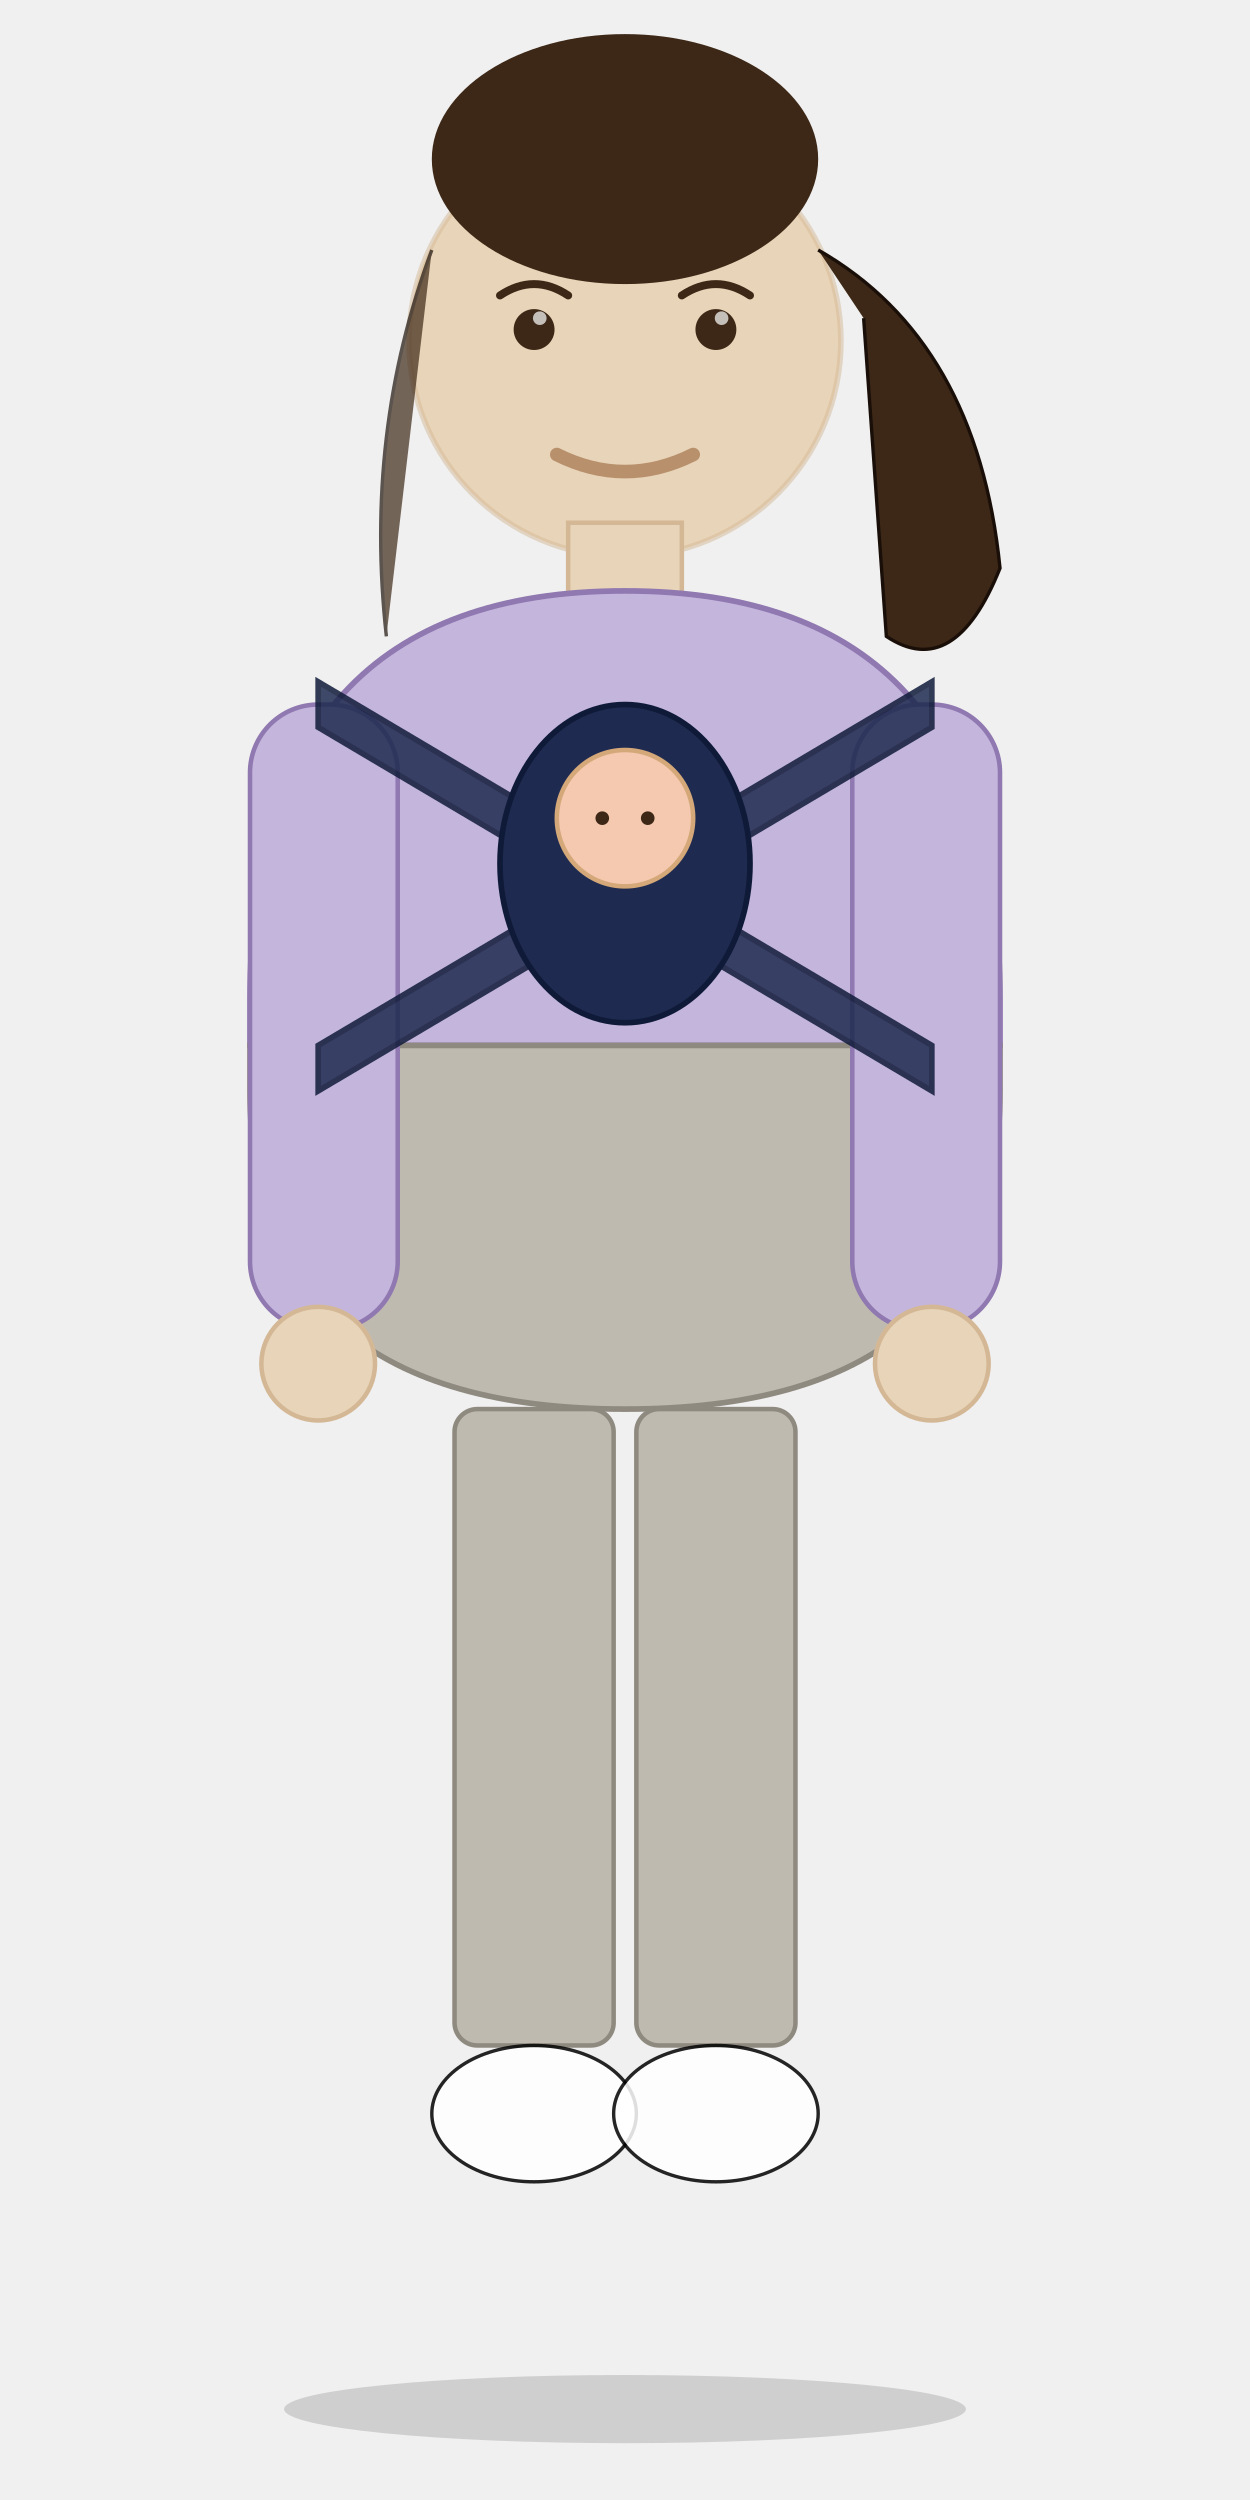
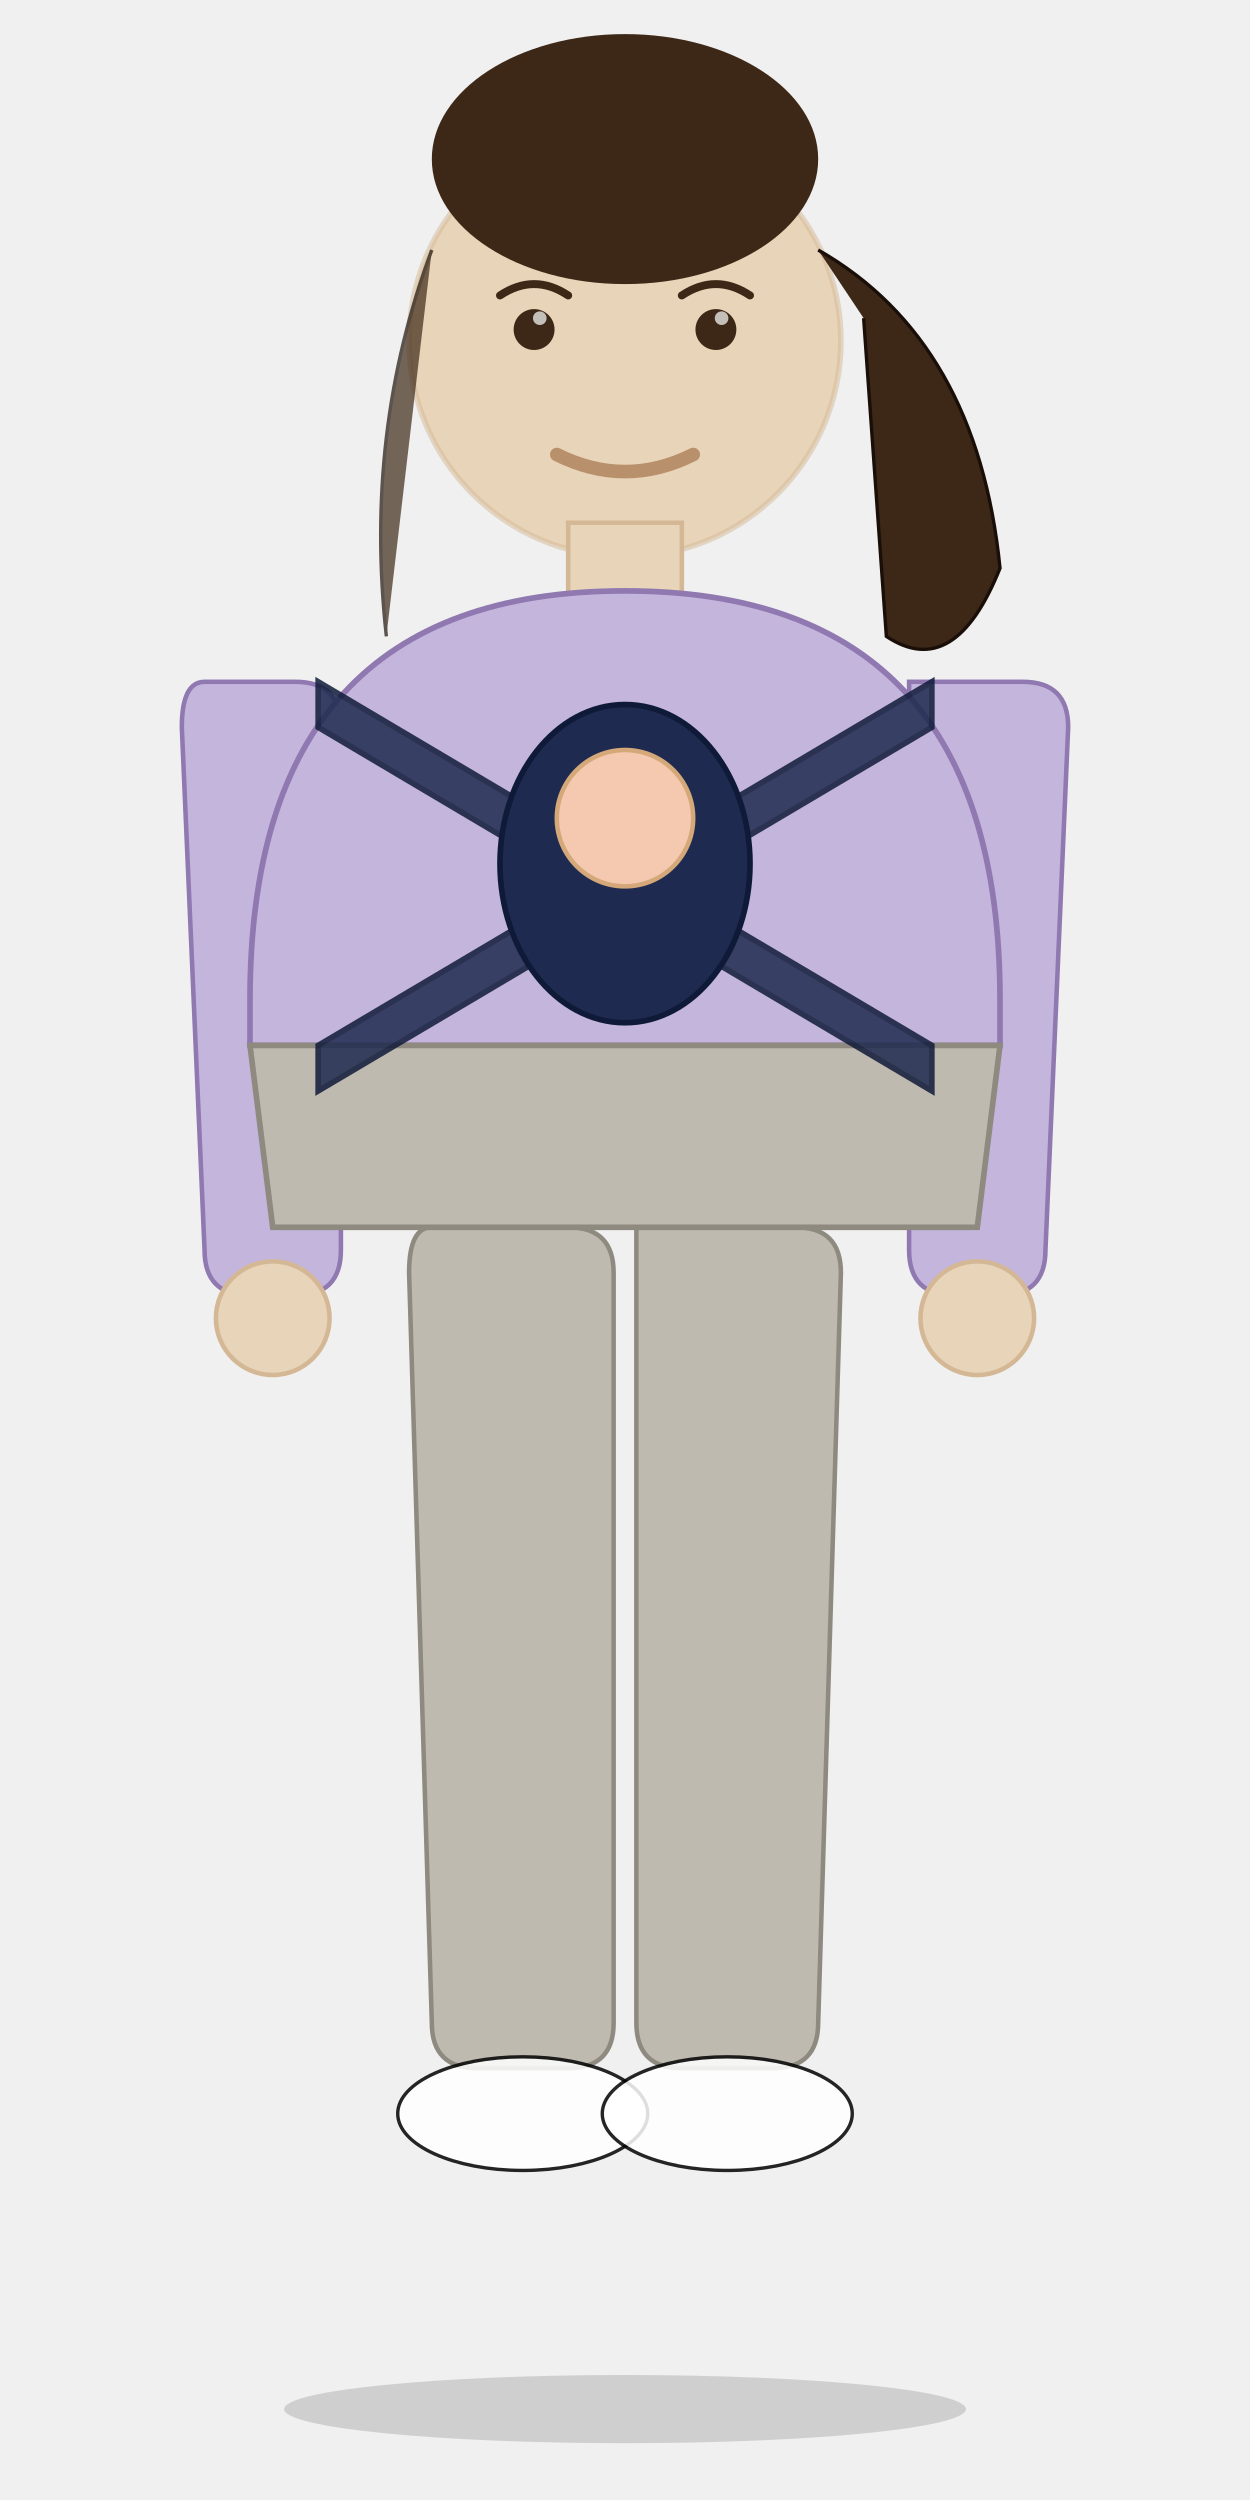
<svg xmlns="http://www.w3.org/2000/svg" viewBox="0 0 110 220" width="110" height="220">
  <ellipse cx="55" cy="212" rx="30" ry="3" fill="#000000" opacity="0.14" />
+   <path d="M 18 60 Q 16 60 16 64 L 18 110 Q 18 114 22 114 L 26 114 Q 30 114 30 110 L 30 64 Q 30 60 26 60 Z" fill="#C4B5DD" stroke="#9078B0" stroke-width="0.4" />
+   <path d="M 80 60 Q 80 60 80 64 L 80 110 Q 80 114 84 114 L 88 114 Q 92 114 92 110 L 94 64 Q 94 60 90 60 Z" fill="#C4B5DD" stroke="#9078B0" stroke-width="0.4" />
+   <circle cx="24" cy="116" r="5" fill="#E8D4B8" stroke="#D4B896" stroke-width="0.4" />
+   <circle cx="86" cy="116" r="5" fill="#E8D4B8" stroke="#D4B896" stroke-width="0.4" />
+   <path d="M 38 108 Q 36 108 36 112 L 38 178 Q 38 182 42 182 L 50 182 Q 54 182 54 178 L 54 112 Q 54 108 50 108 Z" fill="#BFBAB0" stroke="#8F8A80" stroke-width="0.4" />
+   <path d="M 56 108 Q 56 108 56 112 L 56 178 Q 56 182 60 182 L 68 182 Q 72 182 72 178 L 74 112 Q 74 108 70 108 Z" fill="#BFBAB0" stroke="#8F8A80" stroke-width="0.4" />
+   <ellipse cx="46" cy="186" rx="11" ry="5" fill="#FFFFFF" stroke="#000000" stroke-width="0.3" opacity="0.85" />
+   <ellipse cx="64" cy="186" rx="11" ry="5" fill="#FFFFFF" stroke="#000000" stroke-width="0.3" opacity="0.85" />
  <circle cx="55" cy="30" r="19" fill="#E8D4B8" />
  <circle cx="55" cy="30" r="19" fill="none" stroke="#D4B896" stroke-width="0.5" opacity="0.5" />
  <circle cx="47" cy="29" r="1.8" fill="#3D2817" />
  <circle cx="63" cy="29" r="1.8" fill="#3D2817" />
  <circle cx="47.5" cy="28" r="0.6" fill="#FFFFFF" opacity="0.7" />
  <circle cx="63.5" cy="28" r="0.6" fill="#FFFFFF" opacity="0.7" />
  <path d="M 44 26 Q 47 24 50 26" fill="none" stroke="#3D2817" stroke-width="0.7" stroke-linecap="round" />
  <path d="M 60 26 Q 63 24 66 26" fill="none" stroke="#3D2817" stroke-width="0.7" stroke-linecap="round" />
  <path d="M 49 40 Q 55 43 61 40" stroke="#B8906C" stroke-width="1.2" fill="none" stroke-linecap="round" />
  <ellipse cx="55" cy="14" rx="17" ry="11" fill="#3D2817" />
  <path d="M 38 22 Q 32 38 34 56" fill="#3D2817" stroke="#1A0F08" stroke-width="0.3" opacity="0.7" />
  <path d="M 72 22 Q 86 30 88 50 Q 84 60 78 56 L 76 28" fill="#3D2817" stroke="#1A0F08" stroke-width="0.3" />
  <rect x="50" y="46" width="10" height="8" fill="#E8D4B8" stroke="#D4B896" stroke-width="0.4" />
  <path d="M 22 88 Q 22 52 55 52 Q 88 52 88 88 L 88 92 L 22 92 Z" fill="#C4B5DD" stroke="#9078B0" stroke-width="0.5" />
-   <path d="M 22 92 L 88 92 L 88 96 Q 88 124 55 124 Q 22 124 22 96 Z" fill="#BFBAB0" stroke="#8F8A80" stroke-width="0.5" />
-   <rect x="22" y="62" width="13" height="55" rx="6" fill="#C4B5DD" stroke="#9078B0" stroke-width="0.4" />
-   <rect x="75" y="62" width="13" height="55" rx="6" fill="#C4B5DD" stroke="#9078B0" stroke-width="0.4" />
-   <circle cx="28" cy="120" r="5" fill="#E8D4B8" stroke="#D4B896" stroke-width="0.4" />
-   <circle cx="82" cy="120" r="5" fill="#E8D4B8" stroke="#D4B896" stroke-width="0.4" />
-   <rect x="40" y="124" width="14" height="56" rx="2" fill="#BFBAB0" stroke="#8F8A80" stroke-width="0.4" />
-   <rect x="56" y="124" width="14" height="56" rx="2" fill="#BFBAB0" stroke="#8F8A80" stroke-width="0.4" />
-   <ellipse cx="47" cy="186" rx="9" ry="6" fill="#FFFFFF" stroke="#000000" stroke-width="0.3" opacity="0.85" />
-   <ellipse cx="63" cy="186" rx="9" ry="6" fill="#FFFFFF" stroke="#000000" stroke-width="0.3" opacity="0.85" />
+   <path d="M 22 92 L 88 92 L 86 108 L 24 108 Z" fill="#BFBAB0" stroke="#8F8A80" stroke-width="0.5" />
  <path d="M 28 60 L 82 92 L 82 96 L 28 64 Z" fill="#1F2A50" stroke="#0F1A38" stroke-width="0.5" opacity="0.85" />
  <path d="M 82 60 L 28 92 L 28 96 L 82 64 Z" fill="#1F2A50" stroke="#0F1A38" stroke-width="0.5" opacity="0.85" />
  <ellipse cx="55" cy="76" rx="11" ry="14" fill="#1F2A50" stroke="#0F1A38" stroke-width="0.5" />
  <circle cx="55" cy="72" r="6" fill="#F5C8B0" stroke="#D4A878" stroke-width="0.4" />
-   <circle cx="53" cy="72" r="0.6" fill="#3D2817" />
-   <circle cx="57" cy="72" r="0.6" fill="#3D2817" />
</svg>
